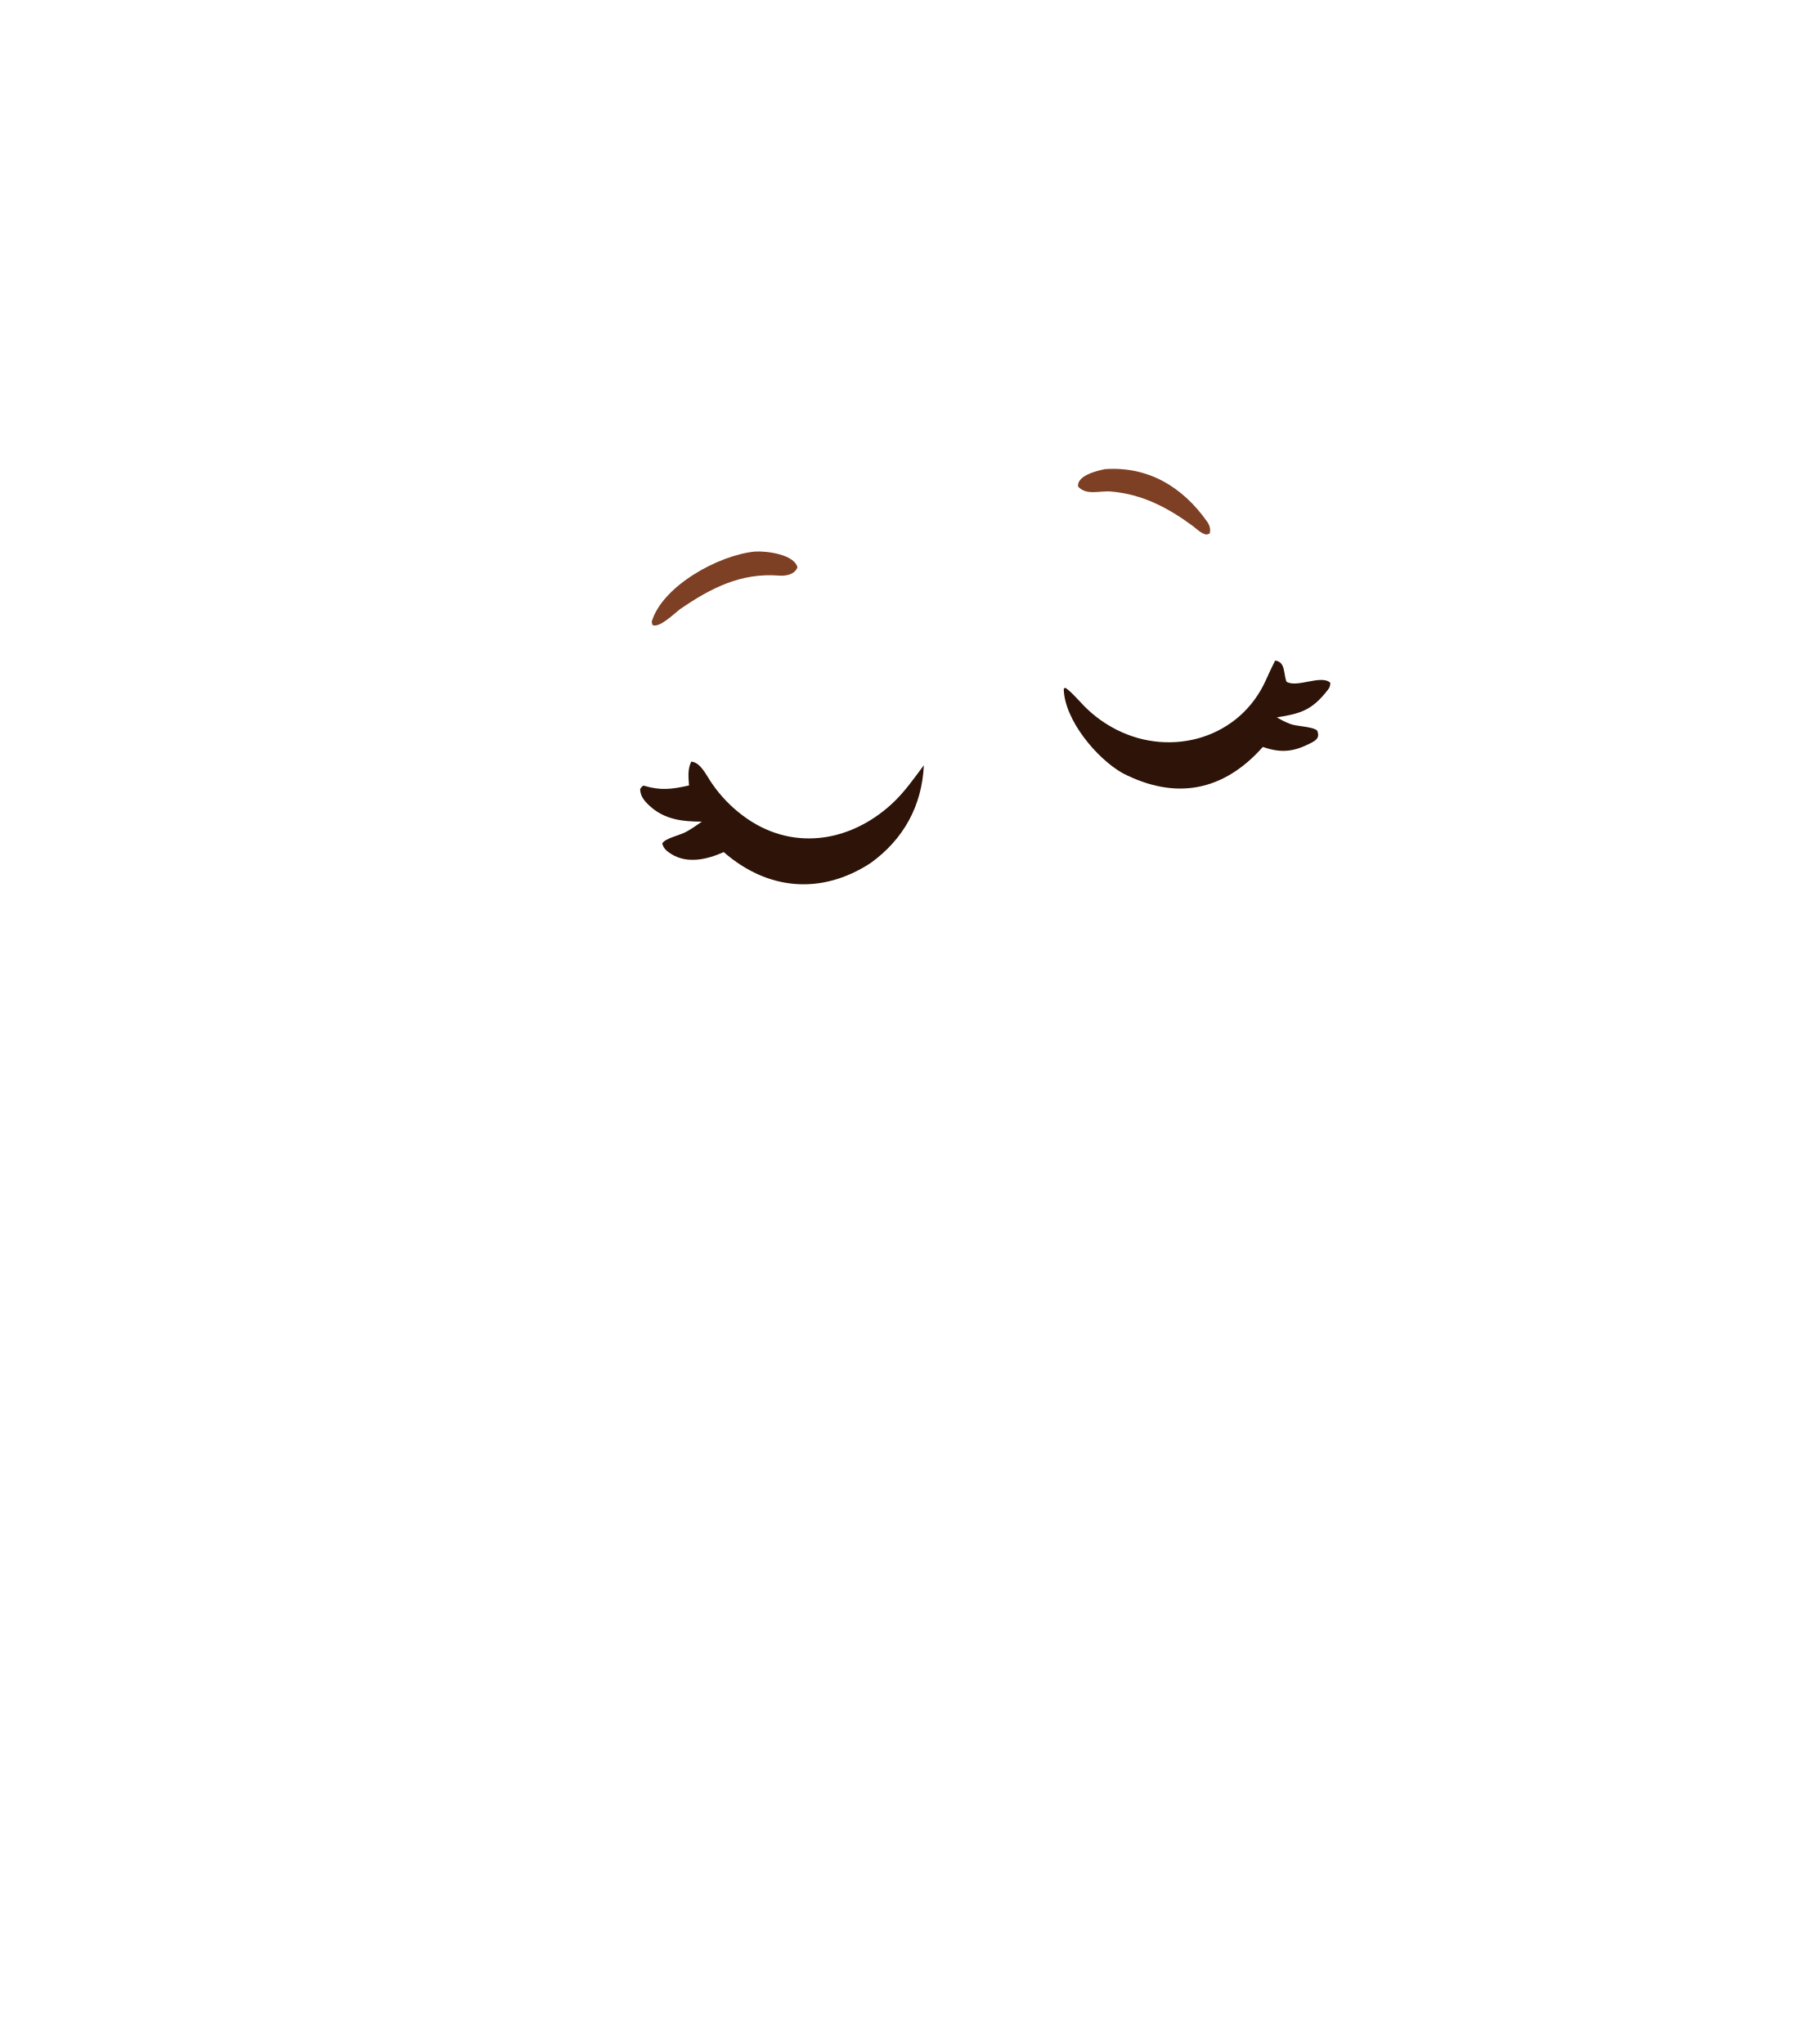
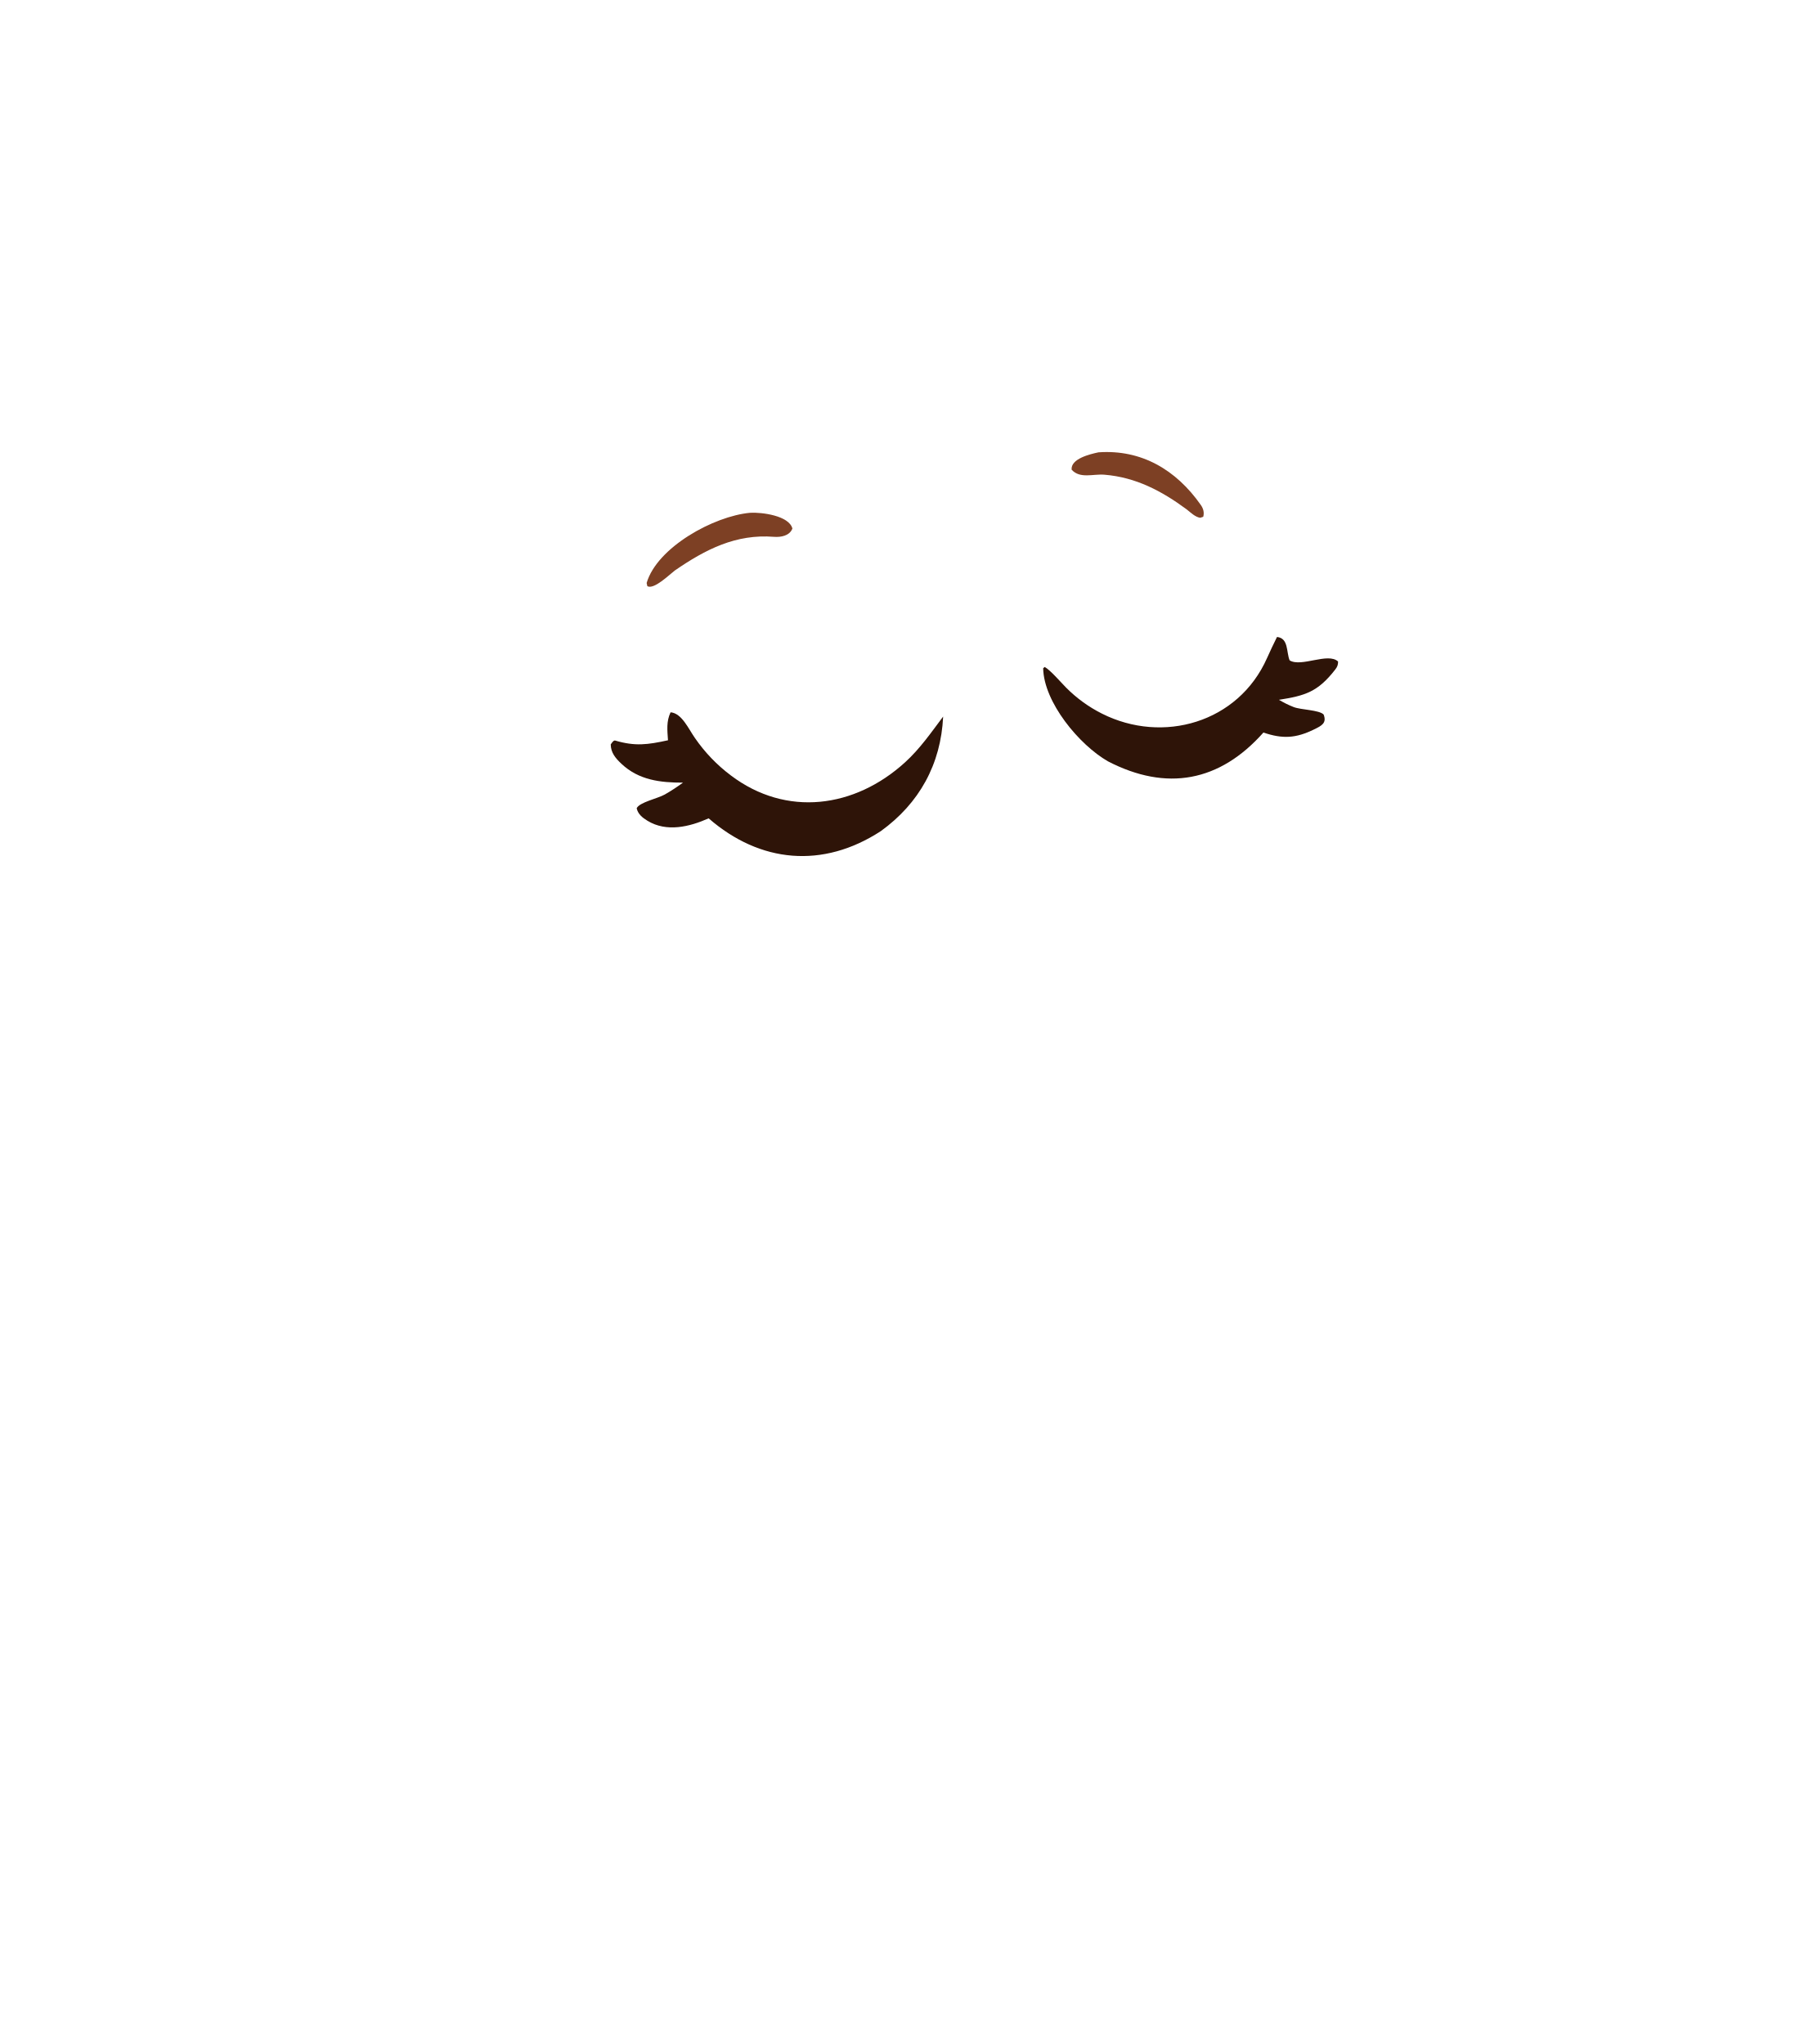
<svg xmlns="http://www.w3.org/2000/svg" width="1178" height="1335" viewBox="0 0 1178 1335" fill="none">
-   <path d="M451.371 497.423C457.605 497.946 461.297 506.542 464.896 511.693C470.411 519.719 477.187 526.792 484.983 532.631C515.865 555.975 554.01 550.87 582.079 525.289C590.435 517.678 596.519 508.785 603.277 499.803C602.043 526.375 589.958 548.211 568.516 563.679C536.279 584.682 501.265 581.509 472.579 556.534C462.026 561.243 449.165 564.432 438.453 557.871C435.705 556.189 433.2 554.215 432.471 550.935C433.948 547.574 444.183 545.497 448.118 543.26C451.876 541.117 454.811 539.152 458.297 536.641C445.725 536.641 433.687 535.296 423.947 526.102C420.545 522.889 418.096 519.904 418.012 515.333C418.544 514.598 419.545 512.899 420.507 513.18C431.686 516.465 438.566 515.495 449.922 513.017C449.548 507.375 448.941 502.528 451.371 497.423Z" fill="#2E1408" />
-   <path d="M493.148 360.236C500.672 359.81 518.544 362.06 520.74 370.522C518.946 375.303 513.151 376.296 508.701 375.942C483.913 373.973 464.098 384.064 443.918 397.971C439.983 401.028 430.262 410.546 426.019 408.173L425.561 406.081C432.403 382.763 469.426 362.395 493.148 360.236Z" fill="#7D4024" />
-   <path d="M832.635 431.444C839.539 432.161 838.058 440.256 840.084 445.251C846.96 449.508 862.749 440.368 868.681 445.938C868.717 447.881 868.208 449.117 867.046 450.617C856.69 463.981 849.213 466.094 833.77 468.544C836.995 470.394 839.021 471.453 842.446 472.811C846.706 474.504 857.507 474.481 860.16 477.231C862.095 482.253 859.042 483.809 854.609 485.98C843.736 491.314 835.887 491.71 824.622 487.861C798.814 516.952 767.483 522.8 732.818 504.847C715.876 495.114 694.992 470.004 694.619 449.91L695.537 449.152C698.907 451.058 704.921 458.054 708.109 461.303C714.296 467.542 721.445 472.736 729.293 476.683C765.194 494.79 809.815 482.123 826.757 443.89C828.592 439.748 830.627 435.513 832.635 431.444Z" fill="#2E1408" />
-   <path d="M721.484 306.406C749.481 304.431 772.174 317.789 788.289 340.76C789.979 343.162 790.651 345.728 789.888 348.509L787.898 349.158C784.71 348.691 781.748 345.82 779.15 343.73C762.844 331.662 745.902 322.708 725.372 321.022C717.878 320.407 709.466 323.824 703.952 317.751C703.279 310.594 715.934 307.581 721.484 306.406Z" fill="#7D4024" />
+   <path d="M437.89 465.223C445.195 465.835 449.52 475.907 453.736 481.942C460.198 491.346 468.137 499.633 477.27 506.474C513.453 533.824 558.144 527.843 591.031 497.872C600.821 488.954 607.95 478.535 615.868 468.011C614.422 499.144 600.262 524.727 575.141 542.85C537.37 567.458 496.347 563.74 462.738 534.479C450.374 539.996 435.306 543.733 422.756 536.045C419.536 534.075 416.601 531.762 415.747 527.919C417.477 523.981 429.469 521.548 434.079 518.926C438.482 516.416 441.92 514.114 446.005 511.172C431.276 511.172 417.171 509.596 405.76 498.824C401.773 495.059 398.904 491.563 398.806 486.207C399.43 485.346 400.602 483.355 401.73 483.685C414.827 487.533 422.887 486.396 436.193 483.493C435.755 476.883 435.043 471.205 437.89 465.223Z" fill="#2E1408" />
+   <path d="M489.841 334.913C497.365 334.487 515.236 336.738 517.433 345.199C515.638 349.98 509.843 350.973 505.394 350.62C480.606 348.65 460.79 358.741 440.61 372.649C436.675 375.705 426.954 385.223 422.711 382.85L422.253 380.758C429.095 357.44 466.118 337.072 489.841 334.913Z" fill="#7D4024" />
+   <path d="M833.876 416.024C841.514 416.817 839.876 425.773 842.117 431.299C849.725 436.008 867.192 425.897 873.755 432.059C873.795 434.208 873.232 435.576 871.946 437.235C860.489 452.021 852.218 454.358 835.132 457.069C838.7 459.115 840.941 460.287 844.73 461.79C849.444 463.662 861.393 463.637 864.328 466.679C866.468 472.236 863.092 473.956 858.187 476.358C846.157 482.26 837.474 482.698 825.012 478.44C796.46 510.624 761.797 517.093 723.446 497.231C704.703 486.464 681.598 458.684 681.186 436.453L682.201 435.615C685.929 437.724 692.582 445.463 696.11 449.057C702.954 455.96 710.863 461.706 719.547 466.073C759.265 486.106 808.63 472.091 827.374 429.793C829.404 425.21 831.655 420.525 833.876 416.024Z" fill="#2E1408" />
+   <path d="M717.304 295.43C745.302 293.455 767.994 306.813 784.109 329.784C785.799 332.186 786.471 334.752 785.708 337.533L783.719 338.182C780.53 337.715 777.569 334.844 774.971 332.754C758.664 320.686 741.723 311.732 721.192 310.046C713.698 309.431 705.286 312.848 699.772 306.774C699.1 299.618 711.754 296.605 717.304 295.43Z" fill="#7D4024" />
</svg>
